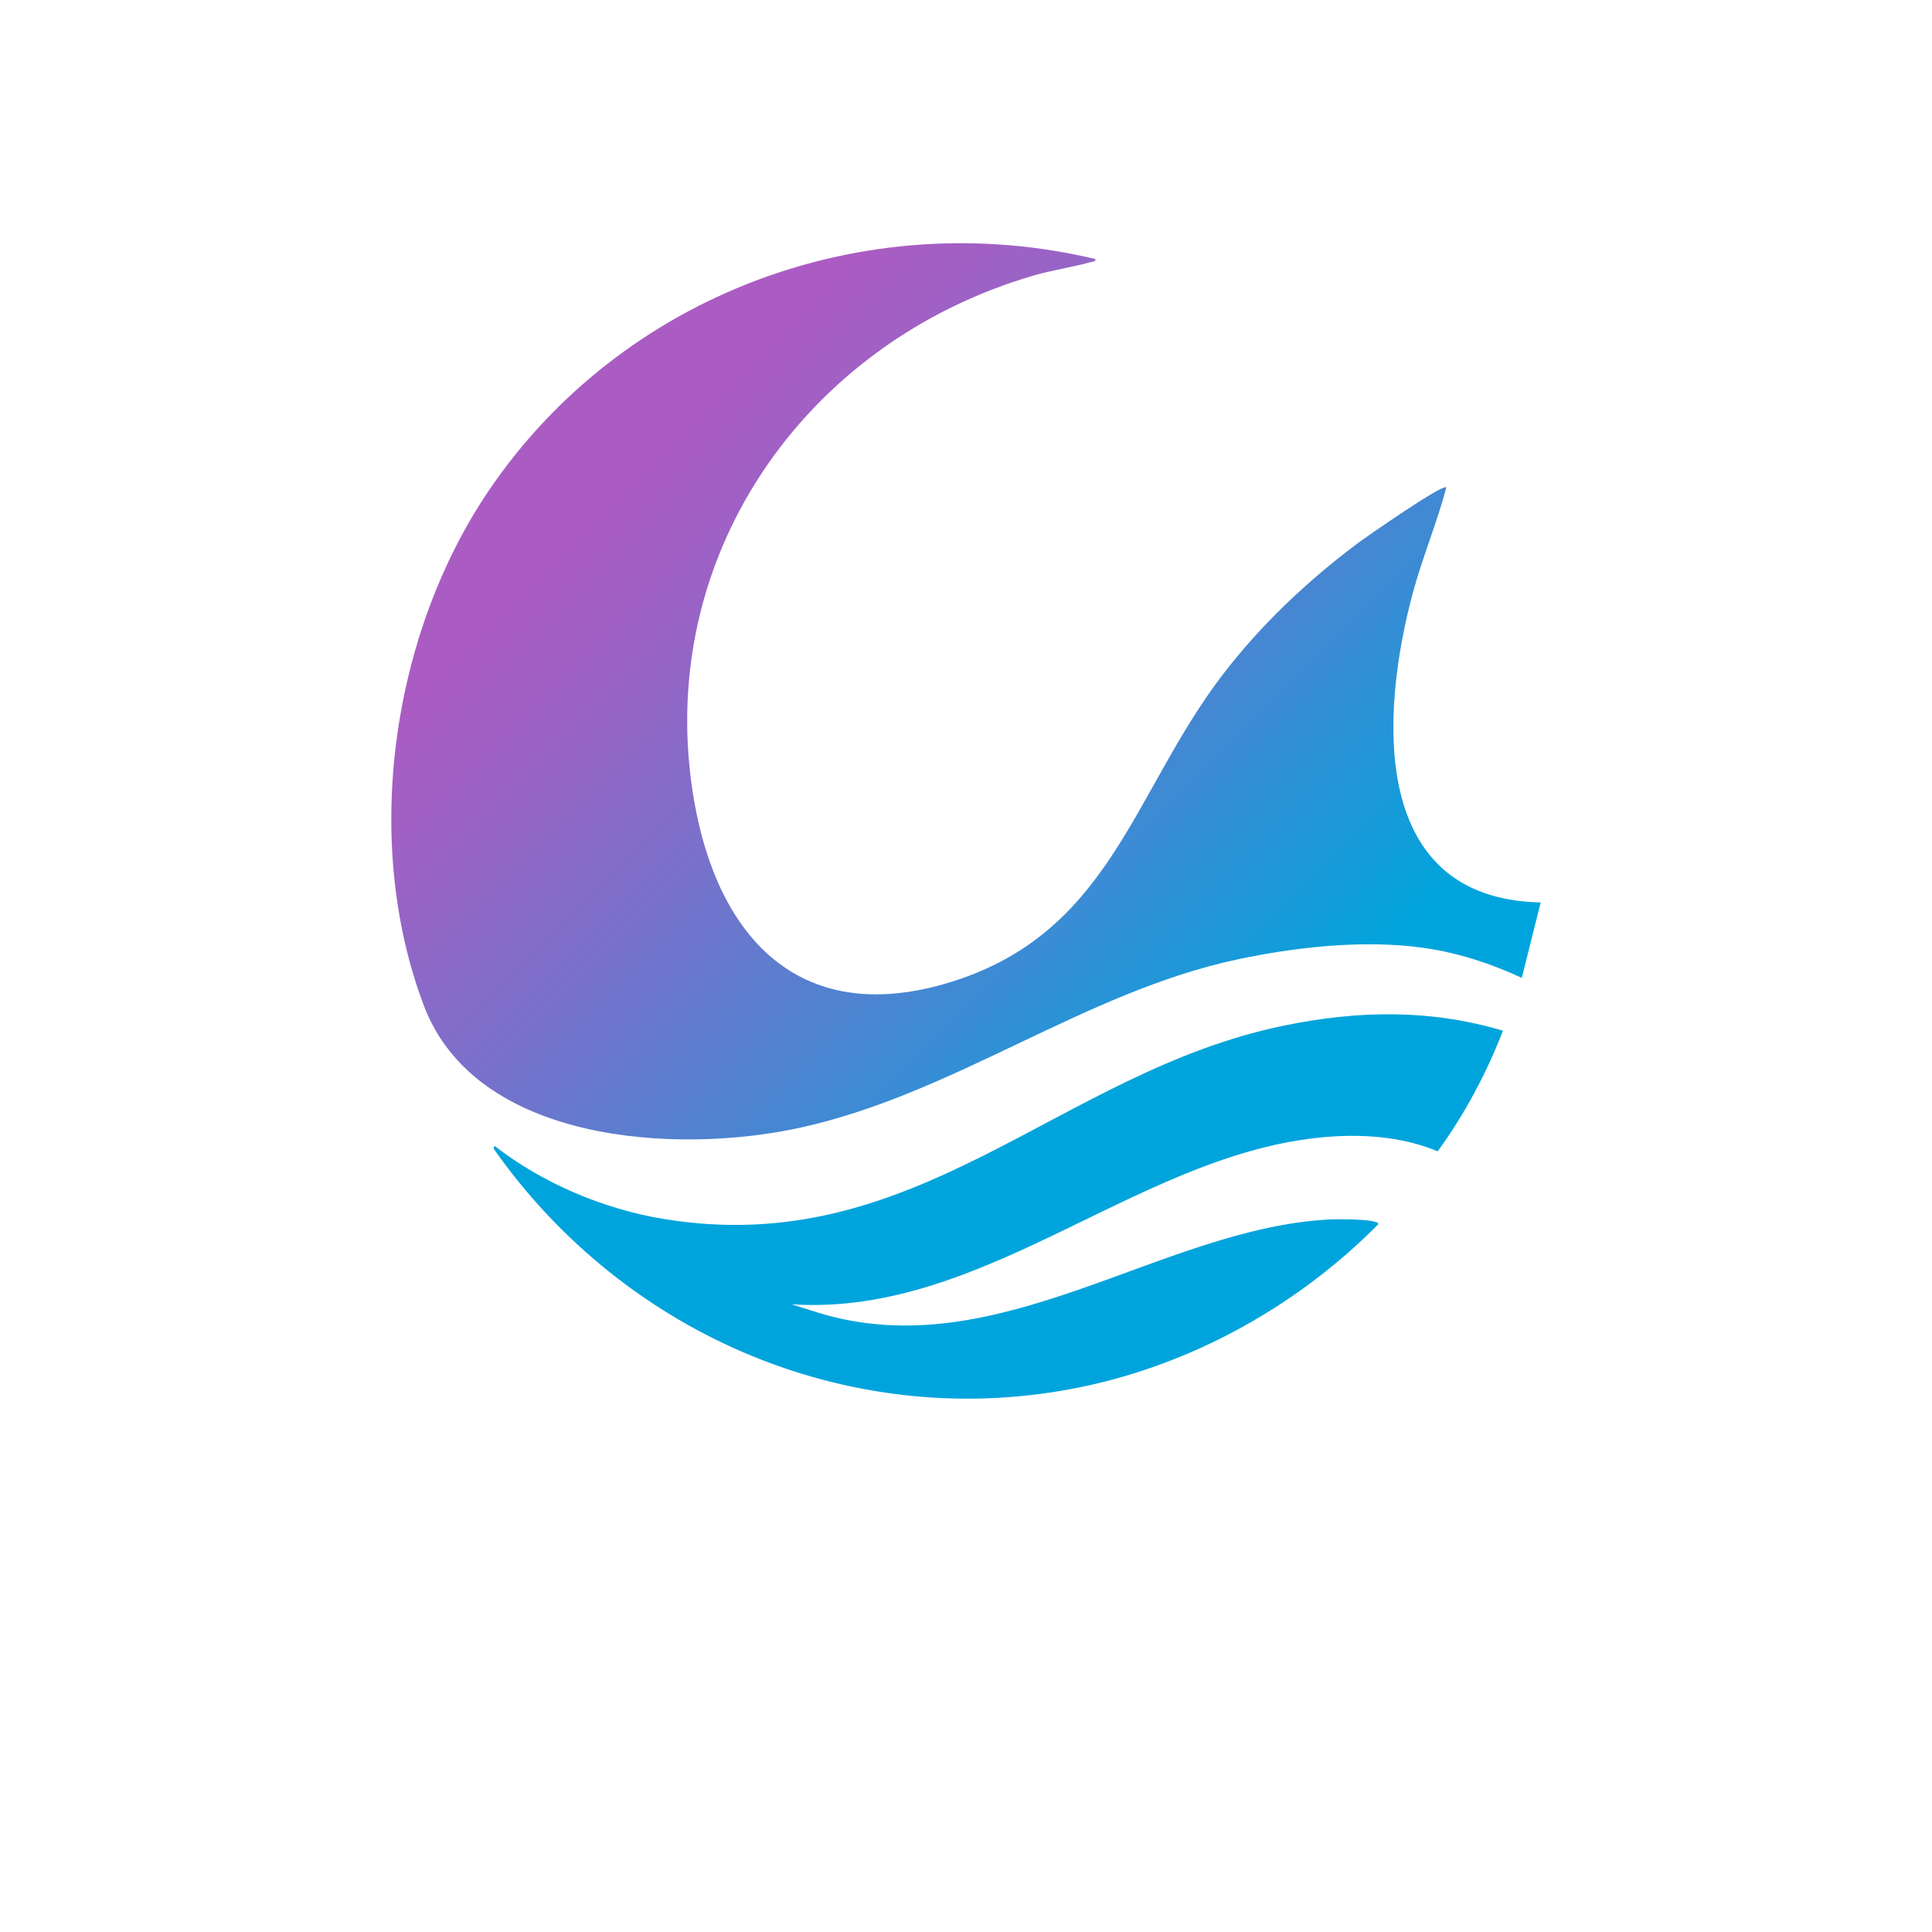
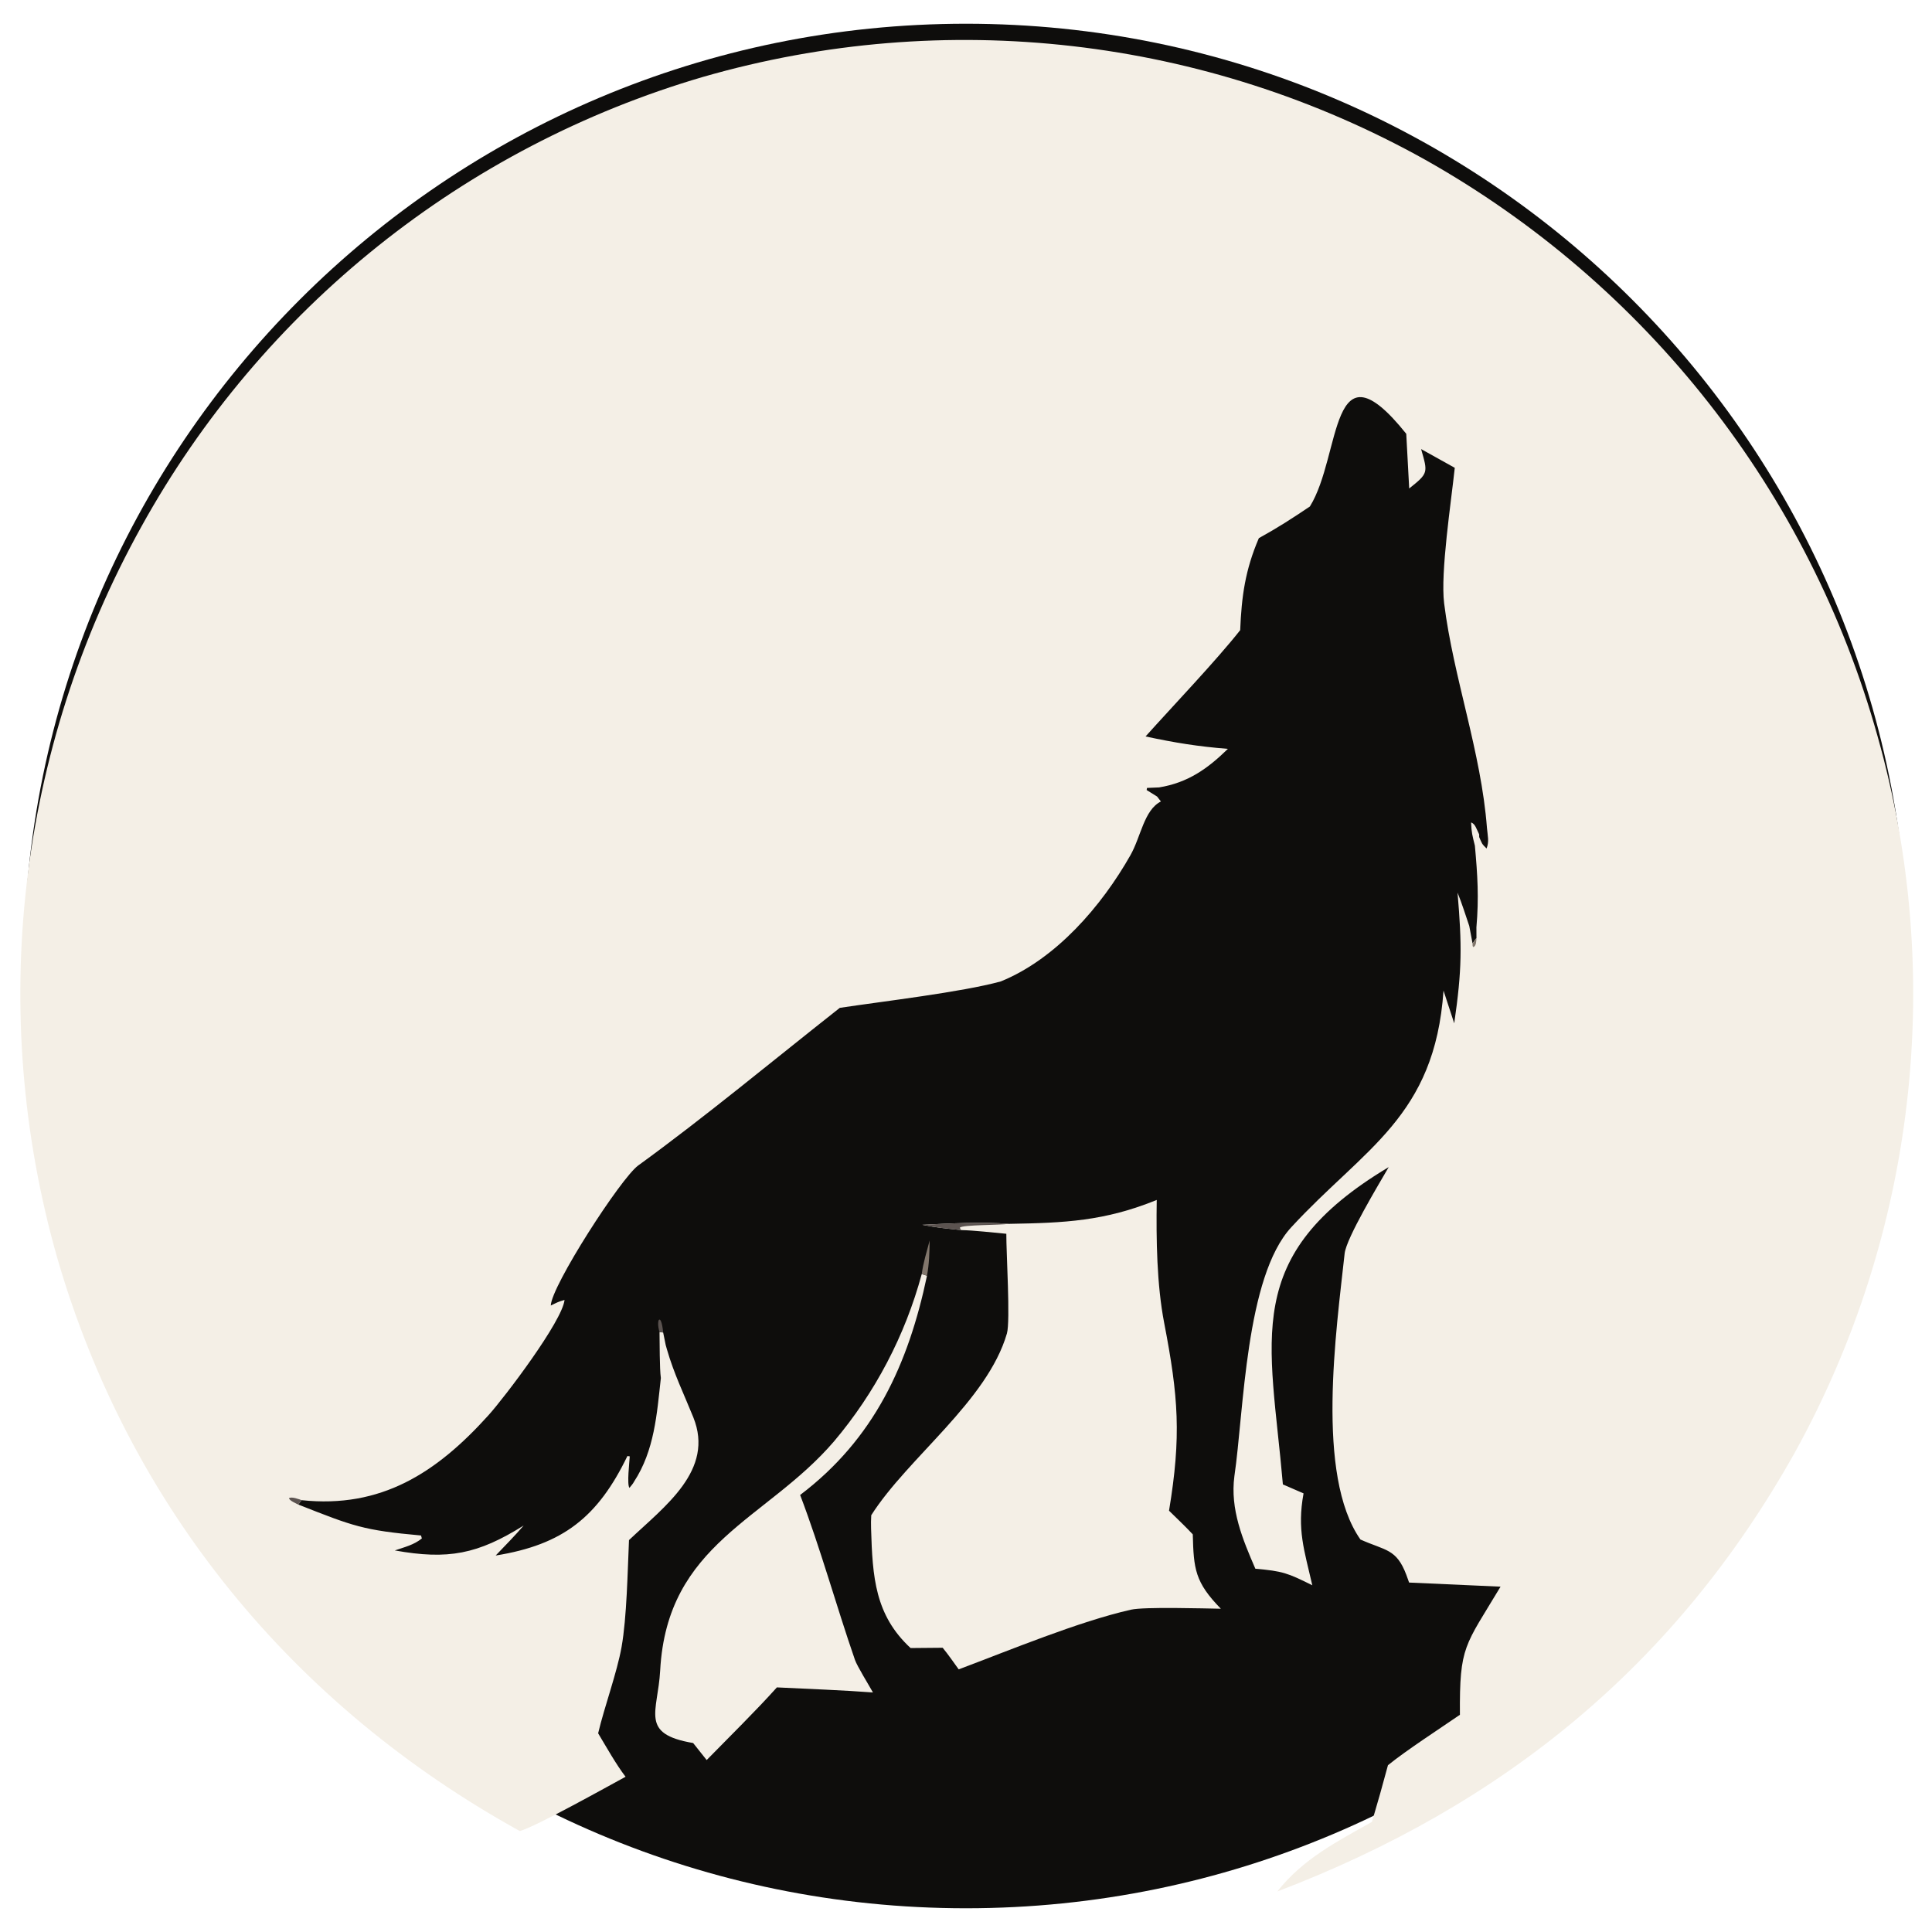
- <svg xmlns="http://www.w3.org/2000/svg" version="1.1" viewBox="0 0 1024 1024">
-   <defs>
-     <linearGradient id="moonfinGradient" gradientUnits="userSpaceOnUse" x1="302.974" y1="208.641" x2="709.61" y2="615.277">
-       <stop offset="0.1" style="stop-color:#AA5CC3" />
-       <stop offset="0.203" style="stop-color:#9C62C5" />
-       <stop offset="0.399" style="stop-color:#7672CB" />
-       <stop offset="0.665" style="stop-color:#3A8CD4" />
-       <stop offset="0.894" style="stop-color:#00A4DC" />
-     </linearGradient>
-   </defs>
-   <g>
-     <path style="fill:url(#moonfinGradient);" d="M580.593,137.312c0.236,1.437-1.764,1.397-2.792,1.682       c-9.692,2.687-20.11,4.17-29.967,7.043c-121.791,35.504-202.149,150.49-179.921,278.449       c12.427,71.54,55.048,119.207,132.449,97.079c88.146-25.199,99.429-101.063,147.839-164.161       c20.295-26.453,44.824-49.573,71.482-69.518c4.092-3.062,44.959-31.555,46.91-29.58       c-4.974,18.877-12.625,36.926-17.711,55.778c-17.376,64.396-23.167,162.393,67.715,164.225l-10.013,39.99       c-16.446-7.617-33.575-13.262-51.63-15.857c-31.725-4.561-68.255-0.546-99.549,6.166       c-81.083,17.391-149.924,71.416-231.798,89.202c-65.253,14.176-171.515,7.963-199.029-64.993       c-32.857-87.123-17.129-196.894,34.796-273.239C329.708,156.173,458.551,108.174,580.593,137.312z" />
-     <path style="fill:#00A4DC;" d="M796.599,546.311c-8.783,22.644-20.315,44.297-34.604,63.909       c-16.913-7.035-35.708-8.954-53.939-7.959c-101.271,5.523-183.793,95.852-288.454,89.052l14.808,4.677       c94.845,28.604,181.214-45.296,270.697-49.677c3.07-0.15,25.483-0.402,25.47,2.49       c-42.221,42.774-97.662,73.834-156.791,86.189c-120.75,25.23-242.358-26.603-312.177-126.206l0.484-1.478       c25.284,19.74,57.578,33.429,89.297,38.703c134.365,22.345,209.318-77.749,329.022-102.394       C719.682,535.531,757.934,534.758,796.599,546.311z" />
-   </g>
+ <svg xmlns="http://www.w3.org/2000/svg" version="1.1" style="display: block;" viewBox="618.0 568.5 814.0 814.0" width="814" height="814" preserveAspectRatio="xMidYMid meet">
+   <circle cx="1025.0" cy="975.5" r="397.0" fill="rgb(14,13,12)" />
+   <path transform="translate(0,0)" fill="rgb(244,239,230)" d="M 837.017 1339.97 C 741.596 1287.24 672.44 1203.38 642.052 1098.25 C 612.663 994.971 625.434 884.255 677.563 790.381 C 728.405 698.47 813.491 630.359 914.303 600.873 C 1016.33 571.507 1125.86 584.101 1218.56 635.858 C 1311.73 688.333 1380.25 775.663 1409.05 878.647 C 1437.65 979.975 1425.1 1088.49 1374.13 1180.62 C 1323.98 1270.15 1251.22 1329.18 1156.15 1365.43 C 1166.98 1351.72 1181.2 1344.44 1196.04 1336.11 C 1198.4 1328.18 1200.65 1320.22 1202.78 1312.23 C 1210.42 1306.02 1224.56 1296.85 1233.1 1290.98 C 1232.9 1261.83 1235.1 1262.25 1250.22 1237 L 1211.69 1235.27 C 1211.32 1234.19 1210.94 1233.13 1210.54 1232.06 C 1206.34 1220.94 1201.81 1221.89 1191.19 1217.14 C 1172.21 1190.09 1181.01 1129.08 1184.53 1096.63 C 1185.25 1090.06 1199.23 1066.93 1203.1 1060.23 C 1140.56 1097.65 1153.2 1132.43 1158.51 1193.92 L 1167.22 1197.7 C 1164.41 1213.01 1167.53 1221.64 1170.91 1236.42 C 1160.46 1231.22 1158.47 1230.47 1146.91 1229.44 C 1141.62 1217.2 1136.22 1204.42 1138.08 1190.45 C 1142.1 1163.08 1142.74 1106.52 1162.04 1085.58 C 1192.8 1052.19 1222.51 1039.12 1226.19 985.861 L 1230.7 999.652 C 1234.02 976.922 1233.98 966.844 1232.1 944.585 C 1233.9 949.014 1235.49 954.081 1237.04 958.652 L 1238.43 966.013 C 1238.79 965.477 1239.5 964.28 1240.07 963.744 L 1240.05 959.226 C 1241.14 946.727 1240.53 937.281 1239.41 924.821 C 1238.36 920.56 1237.96 919.306 1237.81 914.998 C 1239.64 915.713 1240.02 917.705 1241.21 920.037 L 1241.22 921.176 C 1242.4 923.893 1242.24 923.98 1244.33 925.996 C 1245.5 922.948 1244.8 920.857 1244.49 917.304 C 1242.06 885.339 1230.34 853.919 1226.45 822.697 C 1224.84 809.727 1229.4 780.052 1230.93 765.602 L 1216.75 757.709 C 1219.61 767.732 1219.87 767.813 1211.73 774.308 L 1210.49 751.27 C 1178.02 710.772 1183.34 760.227 1169.89 781.893 C 1162.2 787.063 1156.47 790.78 1148.39 795.236 C 1142.64 808.624 1141.11 819.689 1140.52 834.005 C 1130.47 846.758 1111.99 866.135 1100.65 878.787 C 1113.1 881.449 1122.68 883.007 1135.34 884.014 C 1126.79 892.392 1118.48 898.273 1106.36 900.255 L 1101.26 900.475 L 1101.11 901.363 L 1105.52 904.111 L 1107.12 906.175 C 1099.99 909.793 1098.73 920.976 1094.26 928.857 C 1082.15 950.203 1062.96 972.532 1039.67 981.993 C 1023.3 986.503 989.873 990.414 971.835 993.129 C 944.683 1014.51 914.921 1039.22 886.902 1059.54 C 879.551 1064.87 850.271 1110.38 850.064 1118.55 C 852.39 1117.43 853.343 1116.86 855.855 1116.2 C 854.943 1125.13 830.678 1157.15 823.767 1164.82 C 801.828 1189.16 778.505 1204.1 745.074 1200.56 L 743.662 1202.4 C 766.835 1211.54 770.958 1213.24 795.389 1215.44 L 795.739 1216.68 C 792.393 1219.41 788.495 1220.32 784.339 1221.74 C 806.825 1225.76 819.268 1223.35 838.626 1211.25 C 834.921 1215.58 830.783 1219.75 826.838 1223.88 C 855.282 1219.33 869.903 1207.64 882.347 1181.96 L 883.332 1182.1 C 883.18 1184.68 882.095 1193.94 883.2 1195.38 C 883.763 1194.67 884.758 1193.57 885.102 1192.82 C 893.746 1179.62 894.755 1164.32 896.437 1149.1 C 895.881 1145.11 895.956 1134.31 895.874 1129.77 L 897.403 1129.9 L 898.478 1135.2 L 898.997 1137.03 C 901.95 1147.3 906.152 1155.86 910.103 1165.63 C 919.135 1187.95 898.058 1203.12 883.012 1217.38 C 882.42 1230.53 882.097 1249.89 879.886 1262.4 C 877.982 1273.17 872.648 1287.61 870.012 1298.78 C 873.396 1304.43 877.666 1312.03 881.568 1317.09 C 873.392 1321.54 843.883 1338.03 837.017 1339.97 z" />
+   <path transform="translate(0,0)" fill="rgb(91,83,80)" d="M 743.662 1202.4 C 743.17 1202.14 739.682 1200.68 739.782 1199.68 C 741.001 1199.02 743.867 1200.11 745.074 1200.56 L 743.662 1202.4 z" />
+   <path transform="translate(0,0)" fill="rgb(129,118,108)" d="M 1238.43 966.013 C 1238.79 965.477 1239.5 964.28 1240.07 963.744 C 1239.99 964.874 1240.05 967.005 1238.76 967.529 C 1238.31 967.173 1238.44 966.533 1238.43 966.013 z" />
+   <path transform="translate(0,0)" fill="rgb(244,239,230)" d="M 1043.12 1084.14 C 1066.62 1083.74 1083.37 1083.01 1105.36 1074.07 C 1105.11 1090.64 1105.37 1109.7 1108.51 1125.95 C 1114.48 1156.89 1115.76 1173.56 1110.54 1205 C 1113.8 1208.21 1117.47 1211.65 1120.55 1214.97 C 1120.92 1229.57 1121.46 1235.12 1132.38 1246.3 C 1125.41 1246.19 1100.11 1245.43 1094.5 1246.7 C 1072.36 1251.72 1043.48 1263.76 1021.92 1271.84 C 1019.77 1268.87 1017.48 1265.55 1015.17 1262.74 L 1001.65 1262.86 C 986.672 1248.99 985.607 1233.06 985.006 1212.5 C 984.942 1210.63 984.967 1208.76 985.08 1206.9 C 1000.51 1182.64 1034 1158.77 1042.24 1130.32 C 1043.75 1125.1 1041.93 1096.08 1041.99 1088.32 C 1036.38 1087.82 1028.44 1086.88 1022.98 1086.77 C 1016.05 1086.01 1013.38 1085.88 1006.58 1084.55 C 1017.53 1083.97 1032.28 1083.23 1043.12 1084.14 z" />
+   <path transform="translate(0,0)" fill="rgb(91,83,80)" d="M 1006.58 1084.55 C 1017.53 1083.97 1032.28 1083.23 1043.12 1084.14 C 1038.98 1084.72 1023.73 1084.5 1022.43 1085.71 C 1022.47 1086.06 1022.77 1086.43 1022.98 1086.77 C 1016.05 1086.01 1013.38 1085.88 1006.58 1084.55 z" />
+   <path transform="translate(0,0)" fill="rgb(244,239,230)" d="M 1006.35 1105.3 L 1008.57 1105.99 C 1000.72 1143.22 986.367 1174.71 955.117 1198.37 C 963.711 1220.93 970.321 1245.04 978.214 1267.85 C 979.129 1270.5 984.117 1278.52 985.795 1281.58 C 972.645 1280.58 958.563 1280.1 945.324 1279.44 C 936.354 1289.44 925.239 1300.33 915.736 1310.05 L 910.041 1302.88 C 887.347 1299.04 895.19 1289.86 896.146 1272.32 C 899.078 1218.49 940.909 1209.03 969.405 1175.77 C 986.719 1155.26 999.329 1131.21 1006.35 1105.3 z" />
+   <path transform="translate(0,0)" fill="rgb(129,118,108)" d="M 1009.69 1091.14 C 1009.63 1096.06 1009.48 1101.16 1008.57 1105.99 L 1006.35 1105.3 C 1006.99 1100.45 1008.45 1095.91 1009.69 1091.14 z" />
+   <path transform="translate(0,0)" fill="rgb(91,83,80)" d="M 895.874 1129.77 C 894.186 1124.16 896.626 1121.32 897.403 1129.9 L 895.874 1129.77 z" />
</svg>
